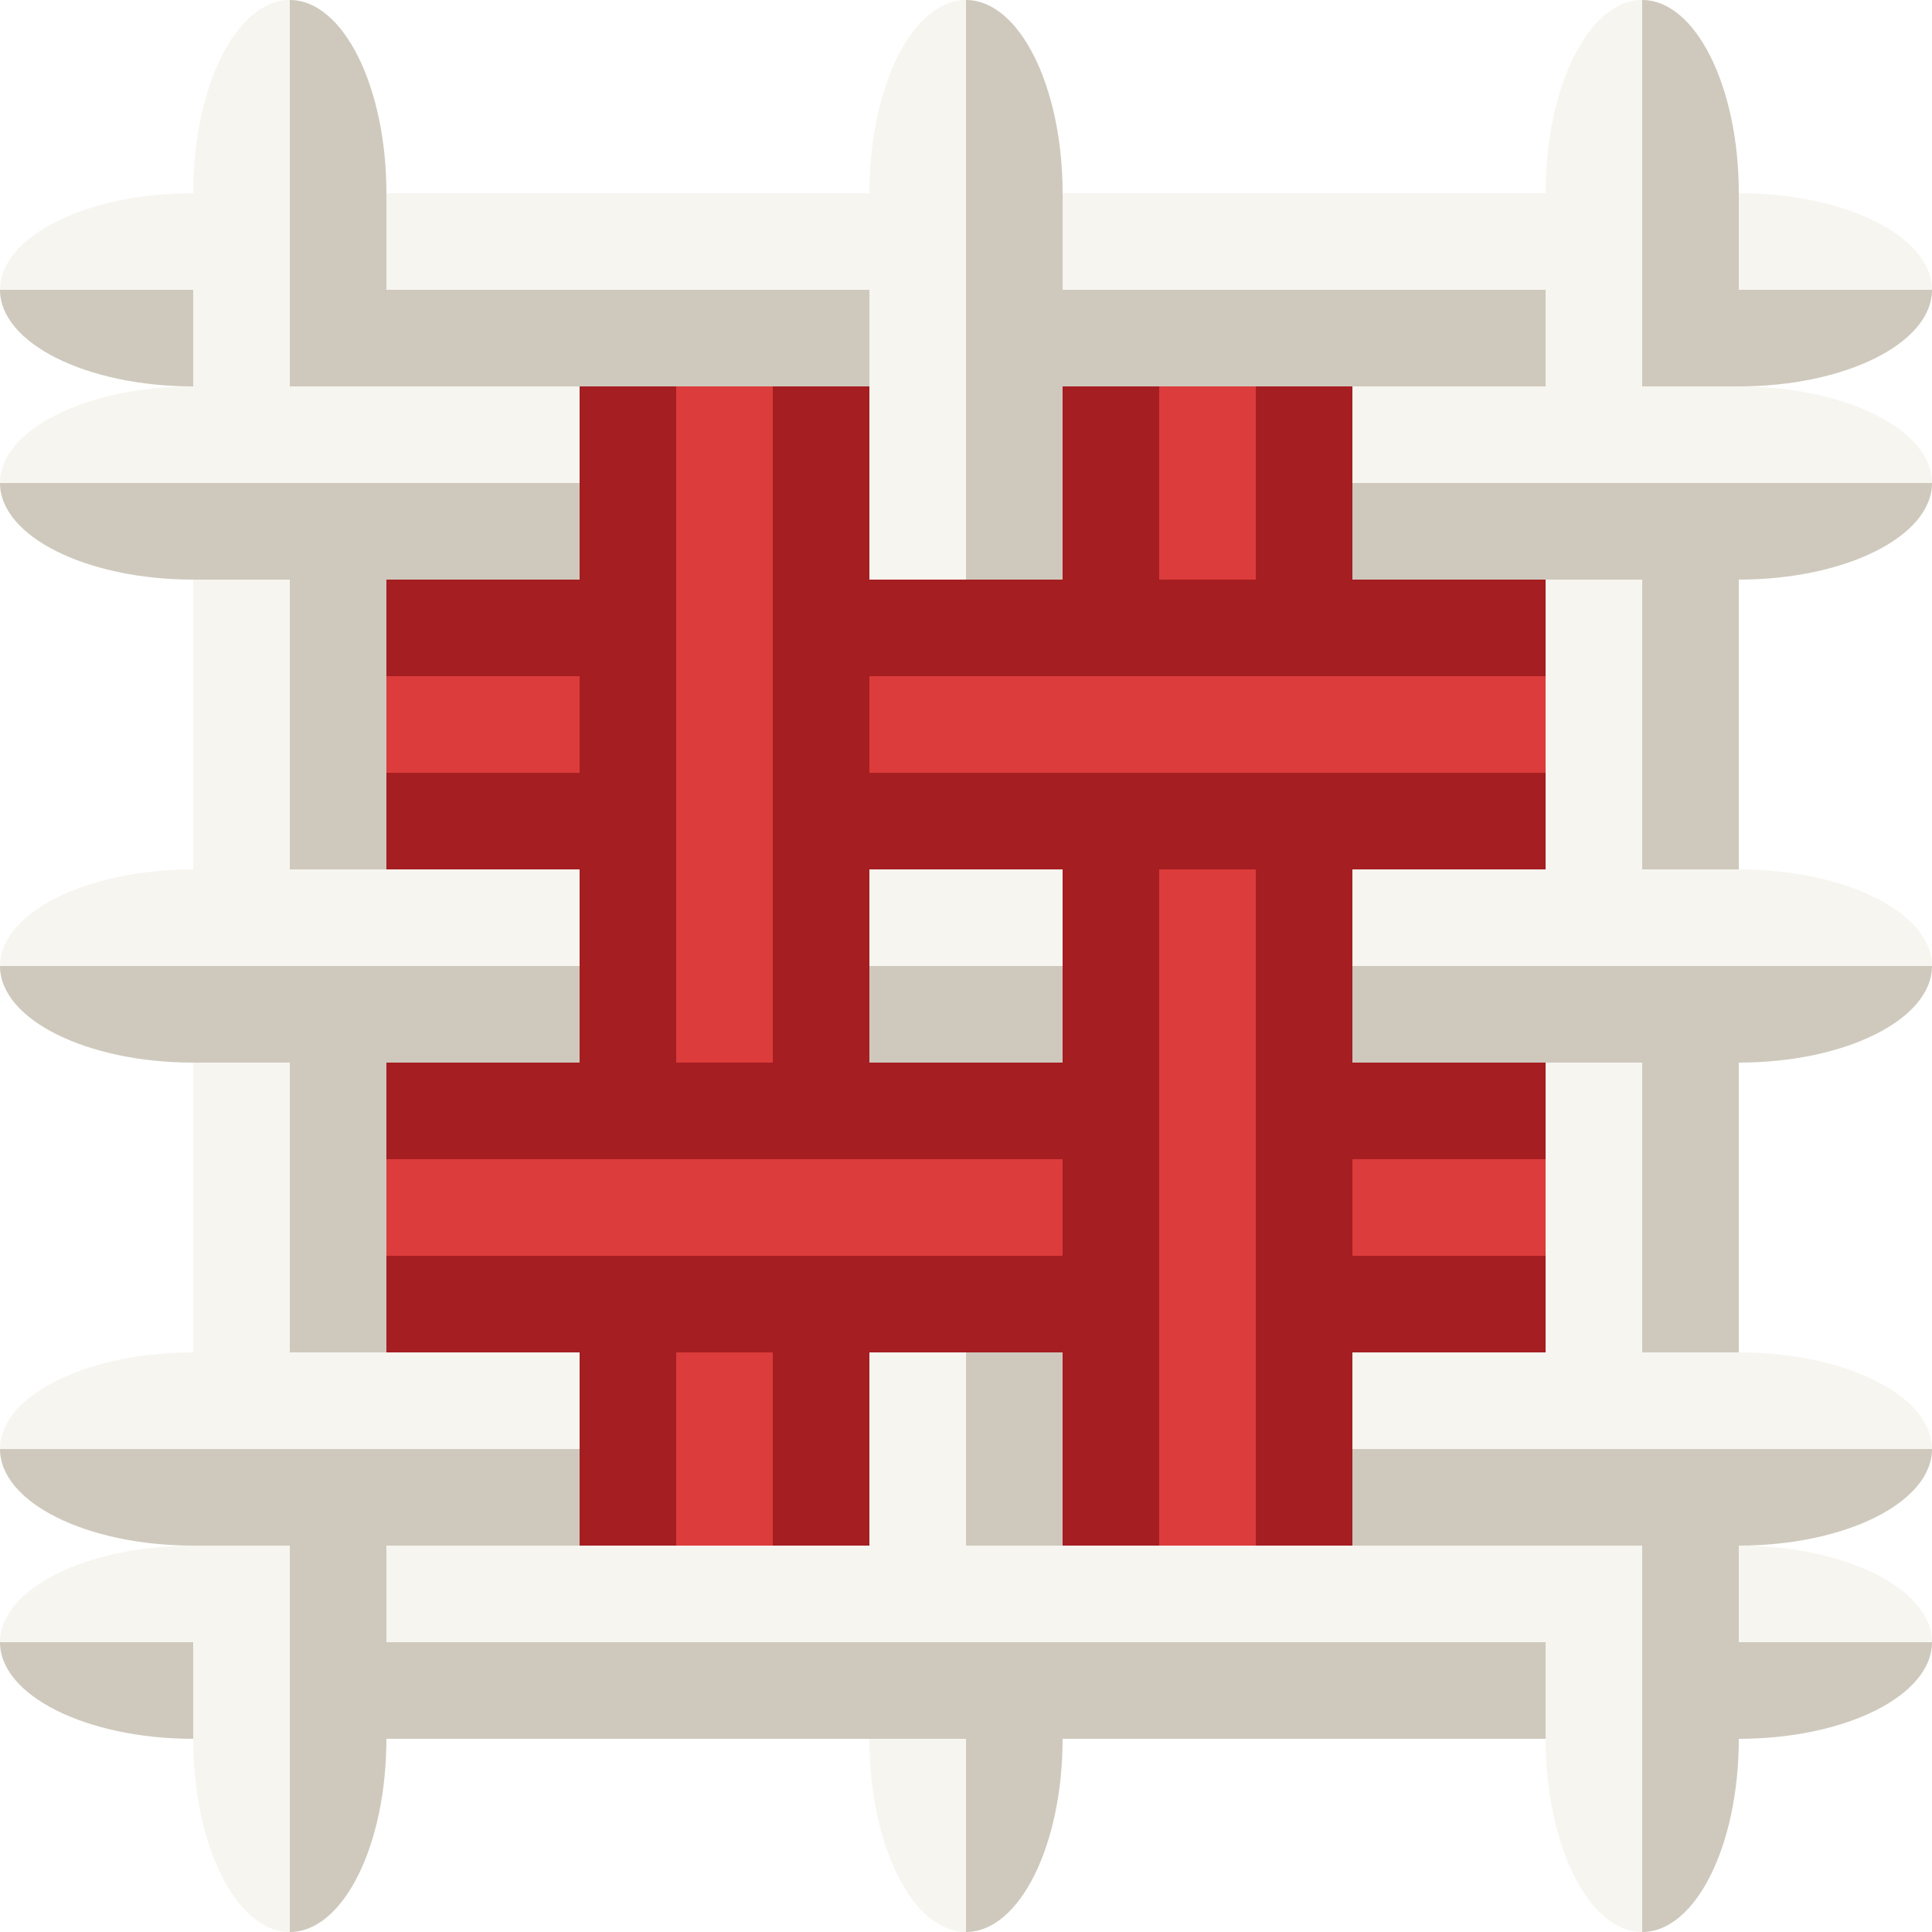
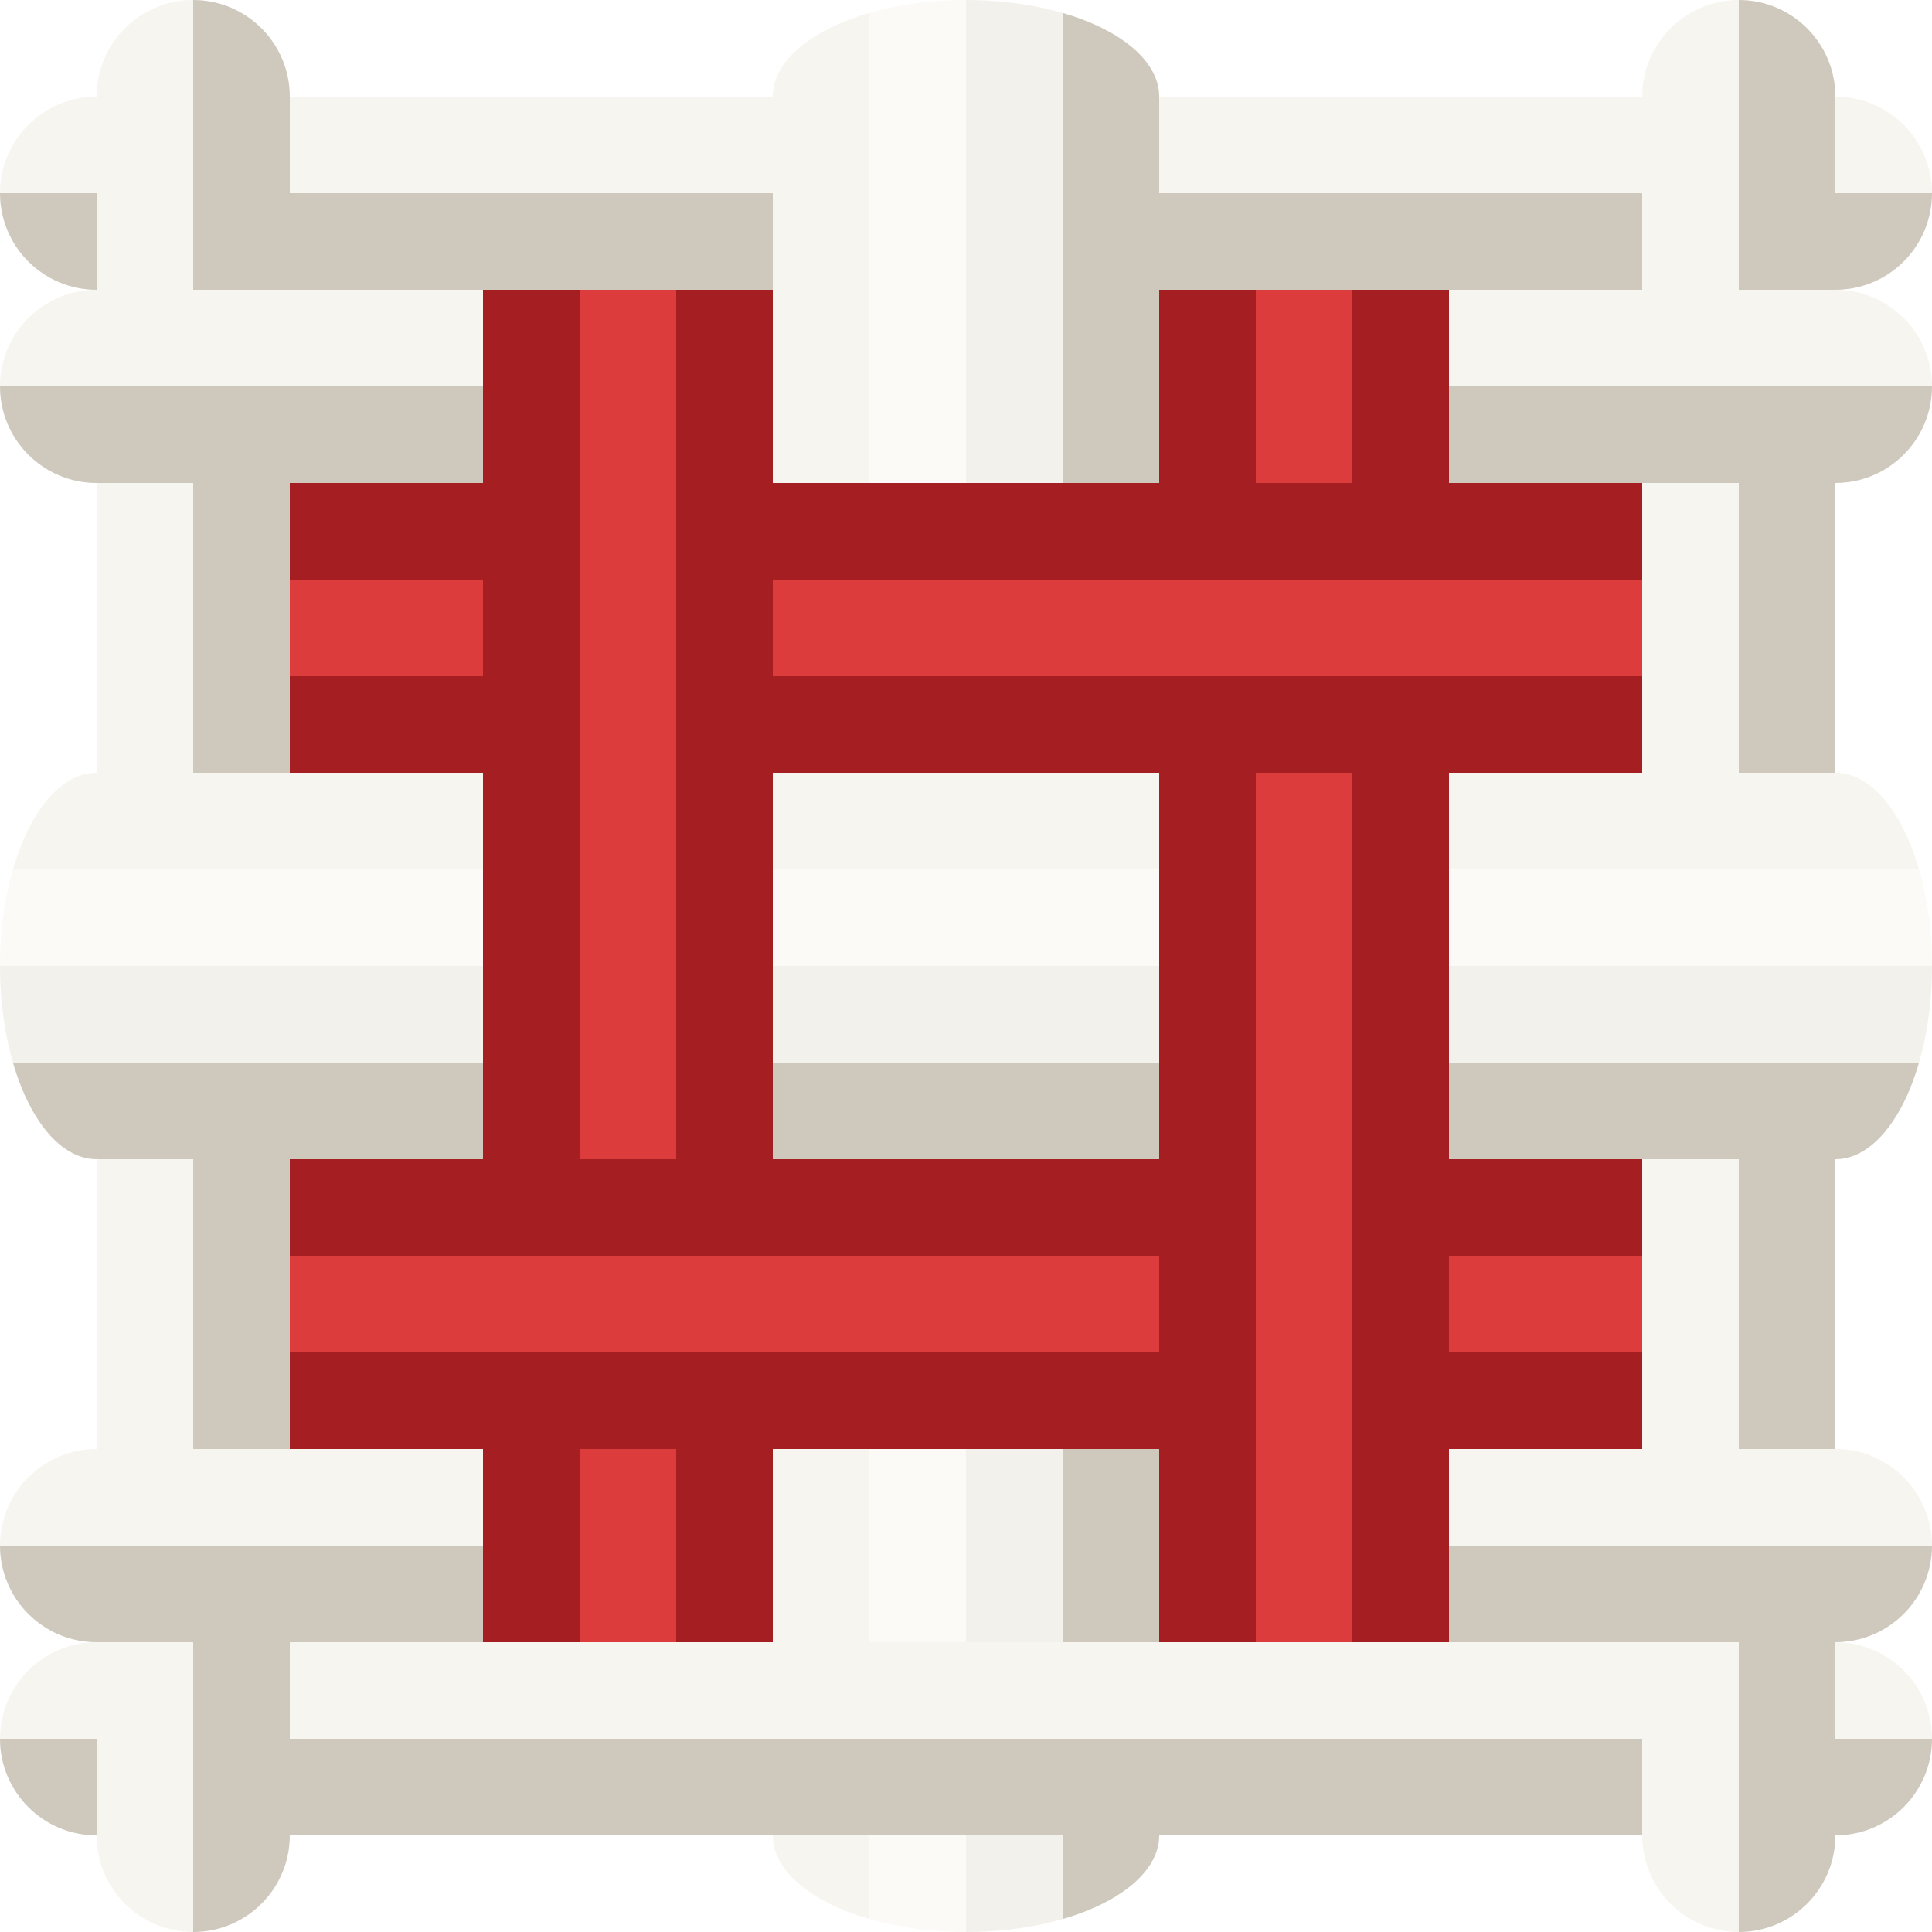
<svg xmlns="http://www.w3.org/2000/svg" viewBox="0 0 20 20" width="20" height="20">
  <defs>
    <linearGradient id="gvW" x1="0" y1="0" x2="1" y2="0">
      <stop offset="0" stop-color="#c9c4b9" />
      <stop offset="0.12" stop-color="#ebe8e0" />
      <stop offset="0.4" stop-color="#fefefc" />
      <stop offset="0.62" stop-color="#f3f1ec" />
      <stop offset="0.88" stop-color="#ebe8e0" />
      <stop offset="1" stop-color="#c9c4b9" />
    </linearGradient>
    <linearGradient id="gvR" x1="0" y1="0" x2="1" y2="0">
      <stop offset="0" stop-color="#780d10" />
      <stop offset="0.12" stop-color="#b92428" />
      <stop offset="0.4" stop-color="#e2443f" />
      <stop offset="0.62" stop-color="#cf3033" />
      <stop offset="0.88" stop-color="#b92428" />
      <stop offset="1" stop-color="#780d10" />
    </linearGradient>
    <linearGradient id="ghW" x1="0" y1="0" x2="0" y2="1">
      <stop offset="0" stop-color="#c9c4b9" />
      <stop offset="0.12" stop-color="#ebe8e0" />
      <stop offset="0.4" stop-color="#fefefc" />
      <stop offset="0.62" stop-color="#f3f1ec" />
      <stop offset="0.88" stop-color="#ebe8e0" />
      <stop offset="1" stop-color="#c9c4b9" />
    </linearGradient>
    <linearGradient id="ghR" x1="0" y1="0" x2="0" y2="1">
      <stop offset="0" stop-color="#780d10" />
      <stop offset="0.12" stop-color="#b92428" />
      <stop offset="0.4" stop-color="#e2443f" />
      <stop offset="0.62" stop-color="#cf3033" />
      <stop offset="0.88" stop-color="#b92428" />
      <stop offset="1" stop-color="#780d10" />
    </linearGradient>
-     <linearGradient id="sL" x1="0" y1="0" x2="1" y2="0">
+     <linearGradient id="sLW" x1="0" y1="0" x2="1" y2="0">
+       <stop offset="0" stop-color="#3a352d" stop-opacity="0.26" />
+       <stop offset="1" stop-color="#3a352d" stop-opacity="0" />
+     </linearGradient>
+     <linearGradient id="sRW" x1="1" y1="0" x2="0" y2="0">
+       <stop offset="0" stop-color="#3a352d" stop-opacity="0.26" />
+       <stop offset="1" stop-color="#3a352d" stop-opacity="0" />
+     </linearGradient>
+     <linearGradient id="sTW" x1="0" y1="0" x2="0" y2="1">
+       <stop offset="0" stop-color="#3a352d" stop-opacity="0.26" />
+       <stop offset="1" stop-color="#3a352d" stop-opacity="0" />
+     </linearGradient>
+     <linearGradient id="sBW" x1="0" y1="1" x2="0" y2="0">
+       <stop offset="0" stop-color="#3a352d" stop-opacity="0.26" />
+       <stop offset="1" stop-color="#3a352d" stop-opacity="0" />
+     </linearGradient>
+     <linearGradient id="sLR" x1="0" y1="0" x2="1" y2="0">
      <stop offset="0" stop-color="#2a0000" stop-opacity="0.26" />
      <stop offset="1" stop-color="#2a0000" stop-opacity="0" />
    </linearGradient>
-     <linearGradient id="sR" x1="1" y1="0" x2="0" y2="0">
+     <linearGradient id="sRR" x1="1" y1="0" x2="0" y2="0">
      <stop offset="0" stop-color="#2a0000" stop-opacity="0.26" />
      <stop offset="1" stop-color="#2a0000" stop-opacity="0" />
    </linearGradient>
-     <linearGradient id="sT" x1="0" y1="0" x2="0" y2="1">
+     <linearGradient id="sTR" x1="0" y1="0" x2="0" y2="1">
      <stop offset="0" stop-color="#2a0000" stop-opacity="0.26" />
      <stop offset="1" stop-color="#2a0000" stop-opacity="0" />
    </linearGradient>
-     <linearGradient id="sB" x1="0" y1="1" x2="0" y2="0">
+     <linearGradient id="sBR" x1="0" y1="1" x2="0" y2="0">
      <stop offset="0" stop-color="#2a0000" stop-opacity="0.26" />
      <stop offset="1" stop-color="#2a0000" stop-opacity="0" />
    </linearGradient>
    <clipPath id="vf0">
-       <path d="M2,2A1.0 2 0 0 1 4,2V18A1.0 2 0 0 1 2,18Z" />
-     </clipPath>
-     <linearGradient id="pxV0" gradientUnits="userSpaceOnUse" x1="2" x2="4" y1="0" y2="0">
+       <path d="M1,1A1.0 1 0 0 1 3,1V19A1.0 1 0 0 1 1,19Z" />
+     </clipPath>
+     <linearGradient id="pxV0" gradientUnits="userSpaceOnUse" x1="1" x2="3" y1="0" y2="0">
      <stop offset="0" stop-color="#f7f5f0" />
      <stop offset="0.5" stop-color="#f7f5f0" />
      <stop offset="0.5" stop-color="#cfc9bd" />
      <stop offset="1" stop-color="#cfc9bd" />
    </linearGradient>
    <g id="V0">
-       <path d="M2,2A1.0 2 0 0 1 4,2V18A1.0 2 0 0 1 2,18Z" fill="url(#pxV0)" />
+       <path d="M1,1A1.0 1 0 0 1 3,1V19A1.0 1 0 0 1 1,19Z" fill="url(#pxV0)" />
    </g>
    <clipPath id="vf1">
-       <path d="M6,2H9V18H6Z" />
-     </clipPath>
-     <linearGradient id="pxV1" gradientUnits="userSpaceOnUse" x1="6" x2="9" y1="0" y2="0">
+       <path d="M5,1H8V19H5Z" />
+     </clipPath>
+     <linearGradient id="pxV1" gradientUnits="userSpaceOnUse" x1="5" x2="8" y1="0" y2="0">
      <stop offset="0" stop-color="#a51e22" />
      <stop offset="0.333" stop-color="#a51e22" />
      <stop offset="0.333" stop-color="#dc3c3b" />
      <stop offset="0.667" stop-color="#dc3c3b" />
      <stop offset="0.667" stop-color="#a51e22" />
      <stop offset="1" stop-color="#a51e22" />
    </linearGradient>
    <g id="V1">
-       <path d="M6,2H9V18H6Z" fill="url(#pxV1)" />
+       <path d="M5,1H8V19H5Z" fill="url(#pxV1)" />
    </g>
    <clipPath id="vf2">
-       <path d="M9,2A1.0 2 0 0 1 11,2V18A1.0 2 0 0 1 9,18Z" />
-     </clipPath>
-     <linearGradient id="pxV2" gradientUnits="userSpaceOnUse" x1="9" x2="11" y1="0" y2="0">
-       <stop offset="0" stop-color="#f7f5f0" />
-       <stop offset="0.5" stop-color="#f7f5f0" />
-       <stop offset="0.5" stop-color="#cfc9bd" />
+       <path d="M8,1A2.0 1 0 0 1 12,1V19A2.0 1 0 0 1 8,19Z" />
+     </clipPath>
+     <linearGradient id="pxV2" gradientUnits="userSpaceOnUse" x1="8" x2="12" y1="0" y2="0">
+       <stop offset="0" stop-color="#f7f5f0" />
+       <stop offset="0.25" stop-color="#f7f5f0" />
+       <stop offset="0.25" stop-color="#fbfaf6" />
+       <stop offset="0.5" stop-color="#fbfaf6" />
+       <stop offset="0.5" stop-color="#f3f1ec" />
+       <stop offset="0.75" stop-color="#f3f1ec" />
+       <stop offset="0.75" stop-color="#cfc9bd" />
      <stop offset="1" stop-color="#cfc9bd" />
    </linearGradient>
    <g id="V2">
-       <path d="M9,2A1.0 2 0 0 1 11,2V18A1.0 2 0 0 1 9,18Z" fill="url(#pxV2)" />
+       <path d="M8,1A2.0 1 0 0 1 12,1V19A2.0 1 0 0 1 8,19Z" fill="url(#pxV2)" />
    </g>
    <clipPath id="vf3">
-       <path d="M11,2H14V18H11Z" />
-     </clipPath>
-     <linearGradient id="pxV3" gradientUnits="userSpaceOnUse" x1="11" x2="14" y1="0" y2="0">
+       <path d="M12,1H15V19H12Z" />
+     </clipPath>
+     <linearGradient id="pxV3" gradientUnits="userSpaceOnUse" x1="12" x2="15" y1="0" y2="0">
      <stop offset="0" stop-color="#a51e22" />
      <stop offset="0.333" stop-color="#a51e22" />
      <stop offset="0.333" stop-color="#dc3c3b" />
      <stop offset="0.667" stop-color="#dc3c3b" />
      <stop offset="0.667" stop-color="#a51e22" />
      <stop offset="1" stop-color="#a51e22" />
    </linearGradient>
    <g id="V3">
-       <path d="M11,2H14V18H11Z" fill="url(#pxV3)" />
+       <path d="M12,1H15V19H12Z" fill="url(#pxV3)" />
    </g>
    <clipPath id="vf4">
-       <path d="M16,2A1.0 2 0 0 1 18,2V18A1.0 2 0 0 1 16,18Z" />
-     </clipPath>
-     <linearGradient id="pxV4" gradientUnits="userSpaceOnUse" x1="16" x2="18" y1="0" y2="0">
+       <path d="M17,1A1.0 1 0 0 1 19,1V19A1.0 1 0 0 1 17,19Z" />
+     </clipPath>
+     <linearGradient id="pxV4" gradientUnits="userSpaceOnUse" x1="17" x2="19" y1="0" y2="0">
      <stop offset="0" stop-color="#f7f5f0" />
      <stop offset="0.5" stop-color="#f7f5f0" />
      <stop offset="0.5" stop-color="#cfc9bd" />
      <stop offset="1" stop-color="#cfc9bd" />
    </linearGradient>
    <g id="V4">
-       <path d="M16,2A1.0 2 0 0 1 18,2V18A1.0 2 0 0 1 16,18Z" fill="url(#pxV4)" />
+       <path d="M17,1A1.0 1 0 0 1 19,1V19A1.0 1 0 0 1 17,19Z" fill="url(#pxV4)" />
    </g>
    <clipPath id="hf0">
-       <path d="M2,2H18A2 1.0 0 0 1 18,4H2A2 1.0 0 0 1 2,2Z" />
-     </clipPath>
-     <linearGradient id="pxH0" gradientUnits="userSpaceOnUse" y1="2" y2="4" x1="0" x2="0">
+       <path d="M1,1H19A1 1.0 0 0 1 19,3H1A1 1.0 0 0 1 1,1Z" />
+     </clipPath>
+     <linearGradient id="pxH0" gradientUnits="userSpaceOnUse" y1="1" y2="3" x1="0" x2="0">
      <stop offset="0" stop-color="#f7f5f0" />
      <stop offset="0.5" stop-color="#f7f5f0" />
      <stop offset="0.5" stop-color="#cfc9bd" />
      <stop offset="1" stop-color="#cfc9bd" />
    </linearGradient>
    <g id="H0">
-       <path d="M2,2H18A2 1.0 0 0 1 18,4H2A2 1.0 0 0 1 2,2Z" fill="url(#pxH0)" />
+       <path d="M1,1H19A1 1.0 0 0 1 19,3H1A1 1.0 0 0 1 1,1Z" fill="url(#pxH0)" />
    </g>
    <clipPath id="hf1">
-       <path d="M2,4H18A2 1.0 0 0 1 18,6H2A2 1.0 0 0 1 2,4Z" />
-     </clipPath>
-     <linearGradient id="pxH1" gradientUnits="userSpaceOnUse" y1="4" y2="6" x1="0" x2="0">
+       <path d="M1,3H19A1 1.0 0 0 1 19,5H1A1 1.0 0 0 1 1,3Z" />
+     </clipPath>
+     <linearGradient id="pxH1" gradientUnits="userSpaceOnUse" y1="3" y2="5" x1="0" x2="0">
      <stop offset="0" stop-color="#f7f5f0" />
      <stop offset="0.5" stop-color="#f7f5f0" />
      <stop offset="0.5" stop-color="#cfc9bd" />
      <stop offset="1" stop-color="#cfc9bd" />
    </linearGradient>
    <g id="H1">
-       <path d="M2,4H18A2 1.0 0 0 1 18,6H2A2 1.0 0 0 1 2,4Z" fill="url(#pxH1)" />
+       <path d="M1,3H19A1 1.0 0 0 1 19,5H1A1 1.0 0 0 1 1,3Z" fill="url(#pxH1)" />
    </g>
    <clipPath id="hf2">
-       <path d="M2,6H18V9H2Z" />
-     </clipPath>
-     <linearGradient id="pxH2" gradientUnits="userSpaceOnUse" y1="6" y2="9" x1="0" x2="0">
+       <path d="M1,5H19V8H1Z" />
+     </clipPath>
+     <linearGradient id="pxH2" gradientUnits="userSpaceOnUse" y1="5" y2="8" x1="0" x2="0">
      <stop offset="0" stop-color="#a51e22" />
      <stop offset="0.333" stop-color="#a51e22" />
      <stop offset="0.333" stop-color="#dc3c3b" />
      <stop offset="0.667" stop-color="#dc3c3b" />
      <stop offset="0.667" stop-color="#a51e22" />
      <stop offset="1" stop-color="#a51e22" />
    </linearGradient>
    <g id="H2">
-       <path d="M2,6H18V9H2Z" fill="url(#pxH2)" />
+       <path d="M1,5H19V8H1Z" fill="url(#pxH2)" />
    </g>
    <clipPath id="hf3">
-       <path d="M2,9H18A2 1.0 0 0 1 18,11H2A2 1.0 0 0 1 2,9Z" />
-     </clipPath>
-     <linearGradient id="pxH3" gradientUnits="userSpaceOnUse" y1="9" y2="11" x1="0" x2="0">
-       <stop offset="0" stop-color="#f7f5f0" />
-       <stop offset="0.5" stop-color="#f7f5f0" />
-       <stop offset="0.5" stop-color="#cfc9bd" />
+       <path d="M1,8H19A1 2.0 0 0 1 19,12H1A1 2.0 0 0 1 1,8Z" />
+     </clipPath>
+     <linearGradient id="pxH3" gradientUnits="userSpaceOnUse" y1="8" y2="12" x1="0" x2="0">
+       <stop offset="0" stop-color="#f7f5f0" />
+       <stop offset="0.25" stop-color="#f7f5f0" />
+       <stop offset="0.25" stop-color="#fbfaf6" />
+       <stop offset="0.5" stop-color="#fbfaf6" />
+       <stop offset="0.5" stop-color="#f3f1ec" />
+       <stop offset="0.75" stop-color="#f3f1ec" />
+       <stop offset="0.75" stop-color="#cfc9bd" />
      <stop offset="1" stop-color="#cfc9bd" />
    </linearGradient>
    <g id="H3">
-       <path d="M2,9H18A2 1.0 0 0 1 18,11H2A2 1.0 0 0 1 2,9Z" fill="url(#pxH3)" />
+       <path d="M1,8H19A1 2.0 0 0 1 19,12H1A1 2.0 0 0 1 1,8Z" fill="url(#pxH3)" />
    </g>
    <clipPath id="hf4">
-       <path d="M2,11H18V14H2Z" />
-     </clipPath>
-     <linearGradient id="pxH4" gradientUnits="userSpaceOnUse" y1="11" y2="14" x1="0" x2="0">
+       <path d="M1,12H19V15H1Z" />
+     </clipPath>
+     <linearGradient id="pxH4" gradientUnits="userSpaceOnUse" y1="12" y2="15" x1="0" x2="0">
      <stop offset="0" stop-color="#a51e22" />
      <stop offset="0.333" stop-color="#a51e22" />
      <stop offset="0.333" stop-color="#dc3c3b" />
      <stop offset="0.667" stop-color="#dc3c3b" />
      <stop offset="0.667" stop-color="#a51e22" />
      <stop offset="1" stop-color="#a51e22" />
    </linearGradient>
    <g id="H4">
-       <path d="M2,11H18V14H2Z" fill="url(#pxH4)" />
+       <path d="M1,12H19V15H1Z" fill="url(#pxH4)" />
    </g>
    <clipPath id="hf5">
-       <path d="M2,14H18A2 1.0 0 0 1 18,16H2A2 1.0 0 0 1 2,14Z" />
-     </clipPath>
-     <linearGradient id="pxH5" gradientUnits="userSpaceOnUse" y1="14" y2="16" x1="0" x2="0">
+       <path d="M1,15H19A1 1.0 0 0 1 19,17H1A1 1.0 0 0 1 1,15Z" />
+     </clipPath>
+     <linearGradient id="pxH5" gradientUnits="userSpaceOnUse" y1="15" y2="17" x1="0" x2="0">
      <stop offset="0" stop-color="#f7f5f0" />
      <stop offset="0.5" stop-color="#f7f5f0" />
      <stop offset="0.5" stop-color="#cfc9bd" />
      <stop offset="1" stop-color="#cfc9bd" />
    </linearGradient>
    <g id="H5">
-       <path d="M2,14H18A2 1.0 0 0 1 18,16H2A2 1.0 0 0 1 2,14Z" fill="url(#pxH5)" />
+       <path d="M1,15H19A1 1.0 0 0 1 19,17H1A1 1.0 0 0 1 1,15Z" fill="url(#pxH5)" />
    </g>
    <clipPath id="hf6">
-       <path d="M2,16H18A2 1.0 0 0 1 18,18H2A2 1.0 0 0 1 2,16Z" />
-     </clipPath>
-     <linearGradient id="pxH6" gradientUnits="userSpaceOnUse" y1="16" y2="18" x1="0" x2="0">
+       <path d="M1,17H19A1 1.0 0 0 1 19,19H1A1 1.0 0 0 1 1,17Z" />
+     </clipPath>
+     <linearGradient id="pxH6" gradientUnits="userSpaceOnUse" y1="17" y2="19" x1="0" x2="0">
      <stop offset="0" stop-color="#f7f5f0" />
      <stop offset="0.5" stop-color="#f7f5f0" />
      <stop offset="0.5" stop-color="#cfc9bd" />
      <stop offset="1" stop-color="#cfc9bd" />
    </linearGradient>
    <g id="H6">
-       <path d="M2,16H18A2 1.0 0 0 1 18,18H2A2 1.0 0 0 1 2,16Z" fill="url(#pxH6)" />
+       <path d="M1,17H19A1 1.0 0 0 1 19,19H1A1 1.0 0 0 1 1,17Z" fill="url(#pxH6)" />
    </g>
    <clipPath id="k0_0">
-       <rect x="2" y="2" width="2" height="2" />
+       <rect x="1" y="1" width="2" height="2" />
    </clipPath>
    <clipPath id="k0_2">
-       <rect x="2" y="6" width="2" height="3" />
+       <rect x="1" y="5" width="2" height="3" />
    </clipPath>
    <clipPath id="k0_4">
-       <rect x="2" y="11" width="2" height="3" />
+       <rect x="1" y="12" width="2" height="3" />
    </clipPath>
    <clipPath id="k0_6">
-       <rect x="2" y="16" width="2" height="2" />
+       <rect x="1" y="17" width="2" height="2" />
    </clipPath>
    <clipPath id="k1_1">
-       <rect x="6" y="4" width="3" height="2" />
+       <rect x="5" y="3" width="3" height="2" />
    </clipPath>
    <clipPath id="k1_2">
-       <rect x="6" y="6" width="3" height="3" />
+       <rect x="5" y="5" width="3" height="3" />
    </clipPath>
    <clipPath id="k1_3">
-       <rect x="6" y="9" width="3" height="2" />
+       <rect x="5" y="8" width="3" height="4" />
    </clipPath>
    <clipPath id="k1_5">
-       <rect x="6" y="14" width="3" height="2" />
+       <rect x="5" y="15" width="3" height="2" />
    </clipPath>
    <clipPath id="k2_0">
-       <rect x="9" y="2" width="2" height="2" />
+       <rect x="8" y="1" width="4" height="2" />
    </clipPath>
    <clipPath id="k2_1">
-       <rect x="9" y="4" width="2" height="2" />
+       <rect x="8" y="3" width="4" height="2" />
    </clipPath>
    <clipPath id="k2_5">
-       <rect x="9" y="14" width="2" height="2" />
+       <rect x="8" y="15" width="4" height="2" />
    </clipPath>
    <clipPath id="k3_1">
-       <rect x="11" y="4" width="3" height="2" />
+       <rect x="12" y="3" width="3" height="2" />
    </clipPath>
    <clipPath id="k3_3">
-       <rect x="11" y="9" width="3" height="2" />
+       <rect x="12" y="8" width="3" height="4" />
    </clipPath>
    <clipPath id="k3_4">
-       <rect x="11" y="11" width="3" height="3" />
+       <rect x="12" y="12" width="3" height="3" />
    </clipPath>
    <clipPath id="k3_5">
-       <rect x="11" y="14" width="3" height="2" />
+       <rect x="12" y="15" width="3" height="2" />
    </clipPath>
    <clipPath id="k4_0">
-       <rect x="16" y="2" width="2" height="2" />
+       <rect x="17" y="1" width="2" height="2" />
    </clipPath>
    <clipPath id="k4_2">
-       <rect x="16" y="6" width="2" height="3" />
+       <rect x="17" y="5" width="2" height="3" />
    </clipPath>
    <clipPath id="k4_4">
-       <rect x="16" y="11" width="2" height="3" />
+       <rect x="17" y="12" width="2" height="3" />
    </clipPath>
    <clipPath id="k4_6">
-       <rect x="16" y="16" width="2" height="2" />
+       <rect x="17" y="17" width="2" height="2" />
    </clipPath>
  </defs>
  <use href="#V0" />
  <use href="#V1" />
  <use href="#V2" />
  <use href="#V3" />
  <use href="#V4" />
  <use href="#H0" />
  <use href="#H1" />
  <use href="#H2" />
  <use href="#H3" />
  <use href="#H4" />
  <use href="#H5" />
  <use href="#H6" />
  <g clip-path="url(#k0_0)">
    <use href="#V0" />
  </g>
  <g clip-path="url(#k0_2)">
    <use href="#V0" />
  </g>
  <g clip-path="url(#k0_4)">
    <use href="#V0" />
  </g>
  <g clip-path="url(#k0_6)">
    <use href="#V0" />
  </g>
  <g clip-path="url(#k1_1)">
    <use href="#V1" />
  </g>
  <g clip-path="url(#k1_2)">
    <use href="#V1" />
  </g>
  <g clip-path="url(#k1_3)">
    <use href="#V1" />
  </g>
  <g clip-path="url(#k1_5)">
    <use href="#V1" />
  </g>
  <g clip-path="url(#k2_0)">
    <use href="#V2" />
  </g>
  <g clip-path="url(#k2_1)">
    <use href="#V2" />
  </g>
  <g clip-path="url(#k2_5)">
    <use href="#V2" />
  </g>
  <g clip-path="url(#k3_1)">
    <use href="#V3" />
  </g>
  <g clip-path="url(#k3_3)">
    <use href="#V3" />
  </g>
  <g clip-path="url(#k3_4)">
    <use href="#V3" />
  </g>
  <g clip-path="url(#k3_5)">
    <use href="#V3" />
  </g>
  <g clip-path="url(#k4_0)">
    <use href="#V4" />
  </g>
  <g clip-path="url(#k4_2)">
    <use href="#V4" />
  </g>
  <g clip-path="url(#k4_4)">
    <use href="#V4" />
  </g>
  <g clip-path="url(#k4_6)">
    <use href="#V4" />
  </g>
</svg>
